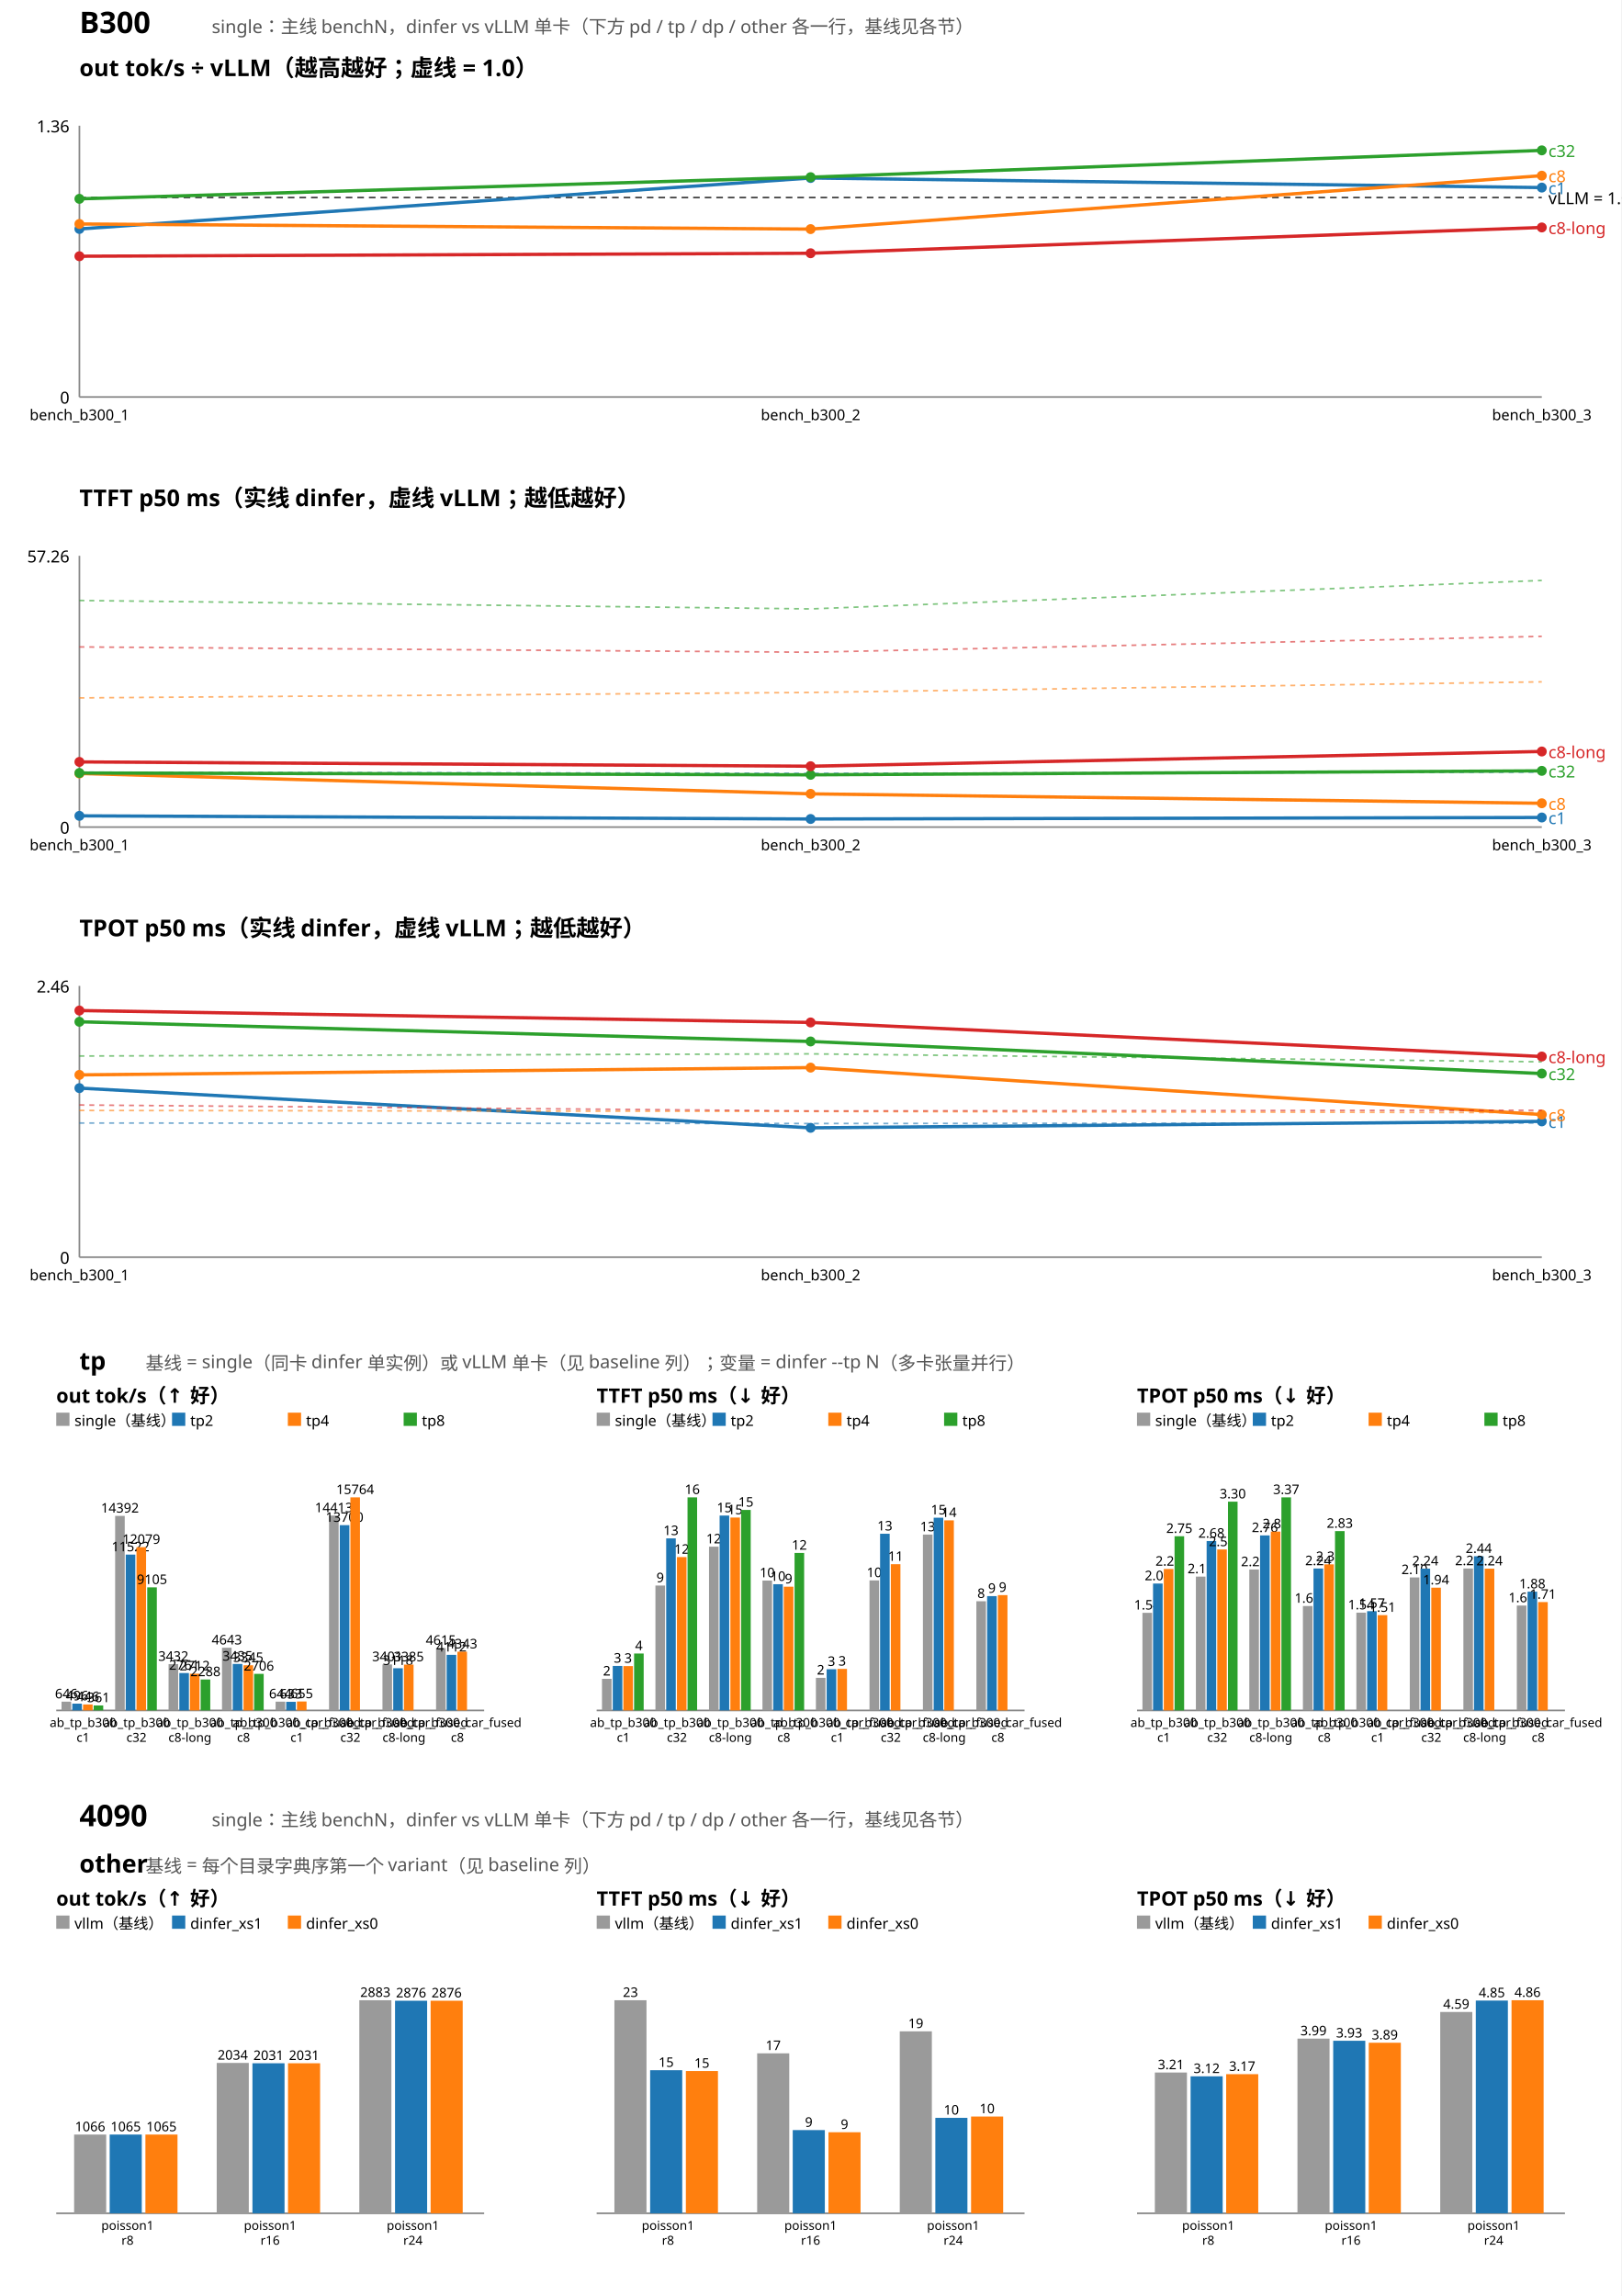
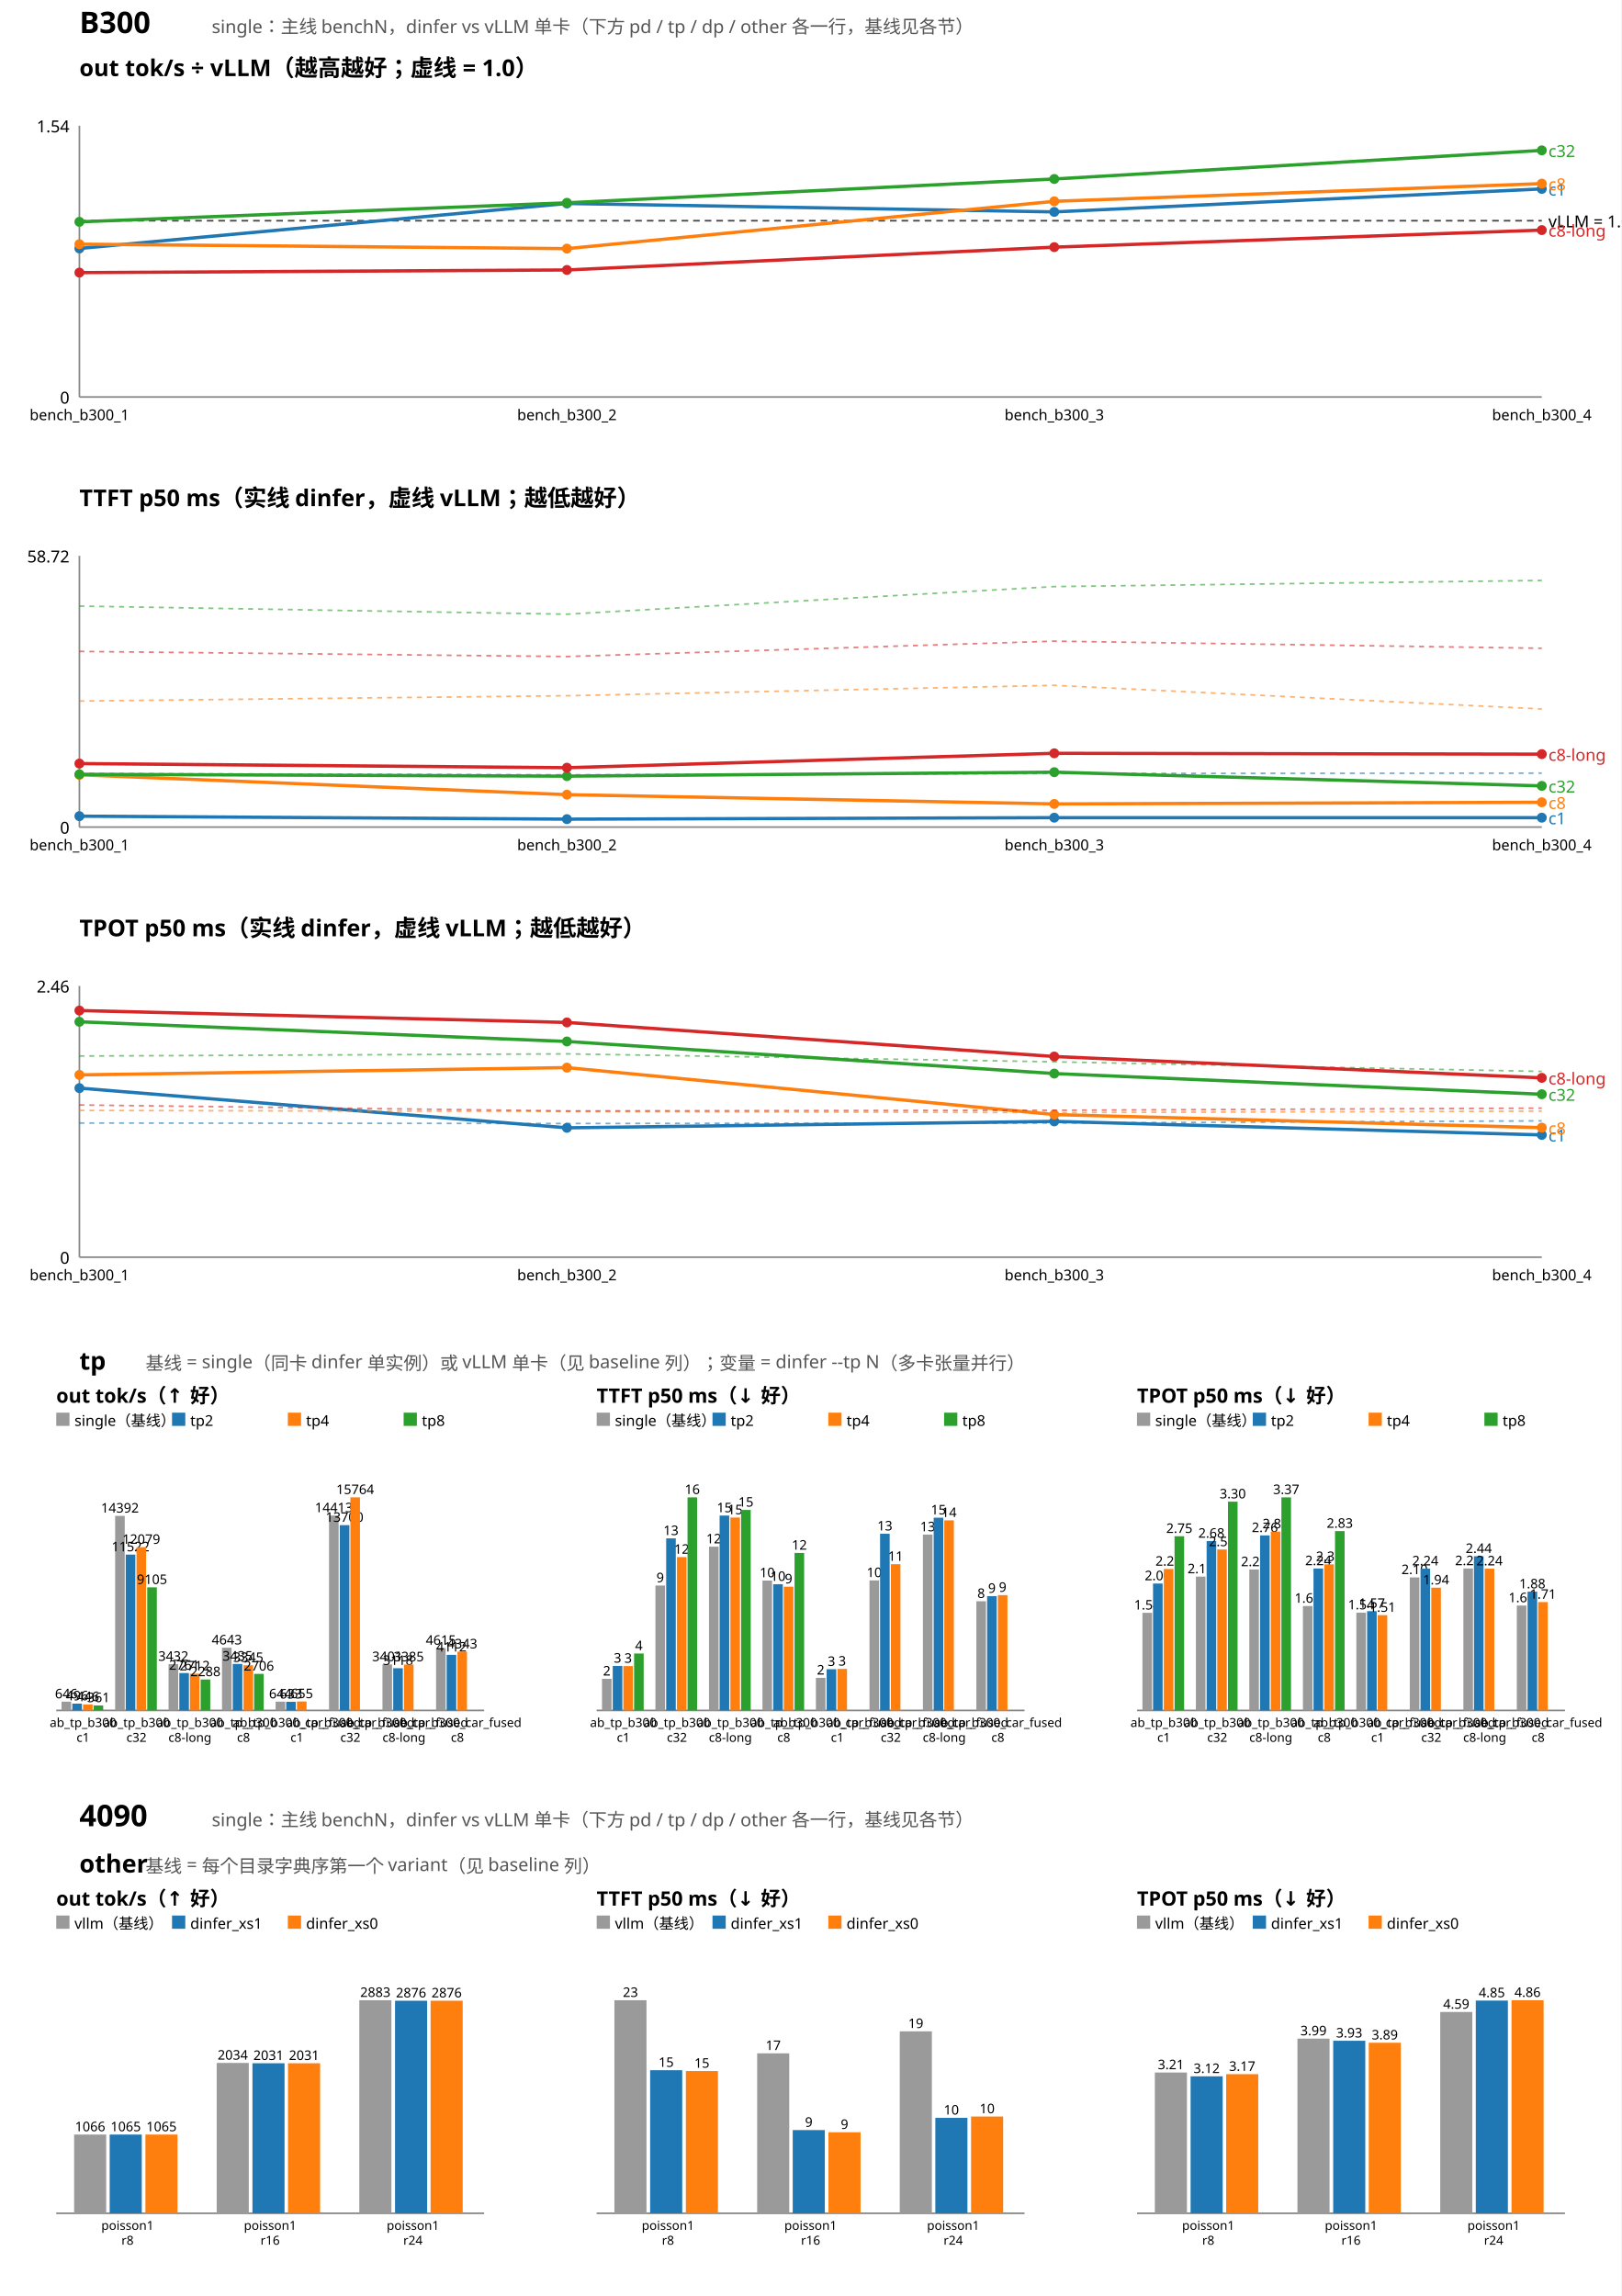
<svg xmlns="http://www.w3.org/2000/svg" width="980" height="1388" font-family="sans-serif">
  <rect width="980" height="1388" fill="white" />
  <text x="48" y="20" font-size="18" font-weight="bold">B300</text>
  <text x="128" y="20" font-size="11" fill="#555">single：主线 benchN，dinfer vs vLLM 单卡（下方 pd / tp / dp / other 各一行，基线见各节）</text>
  <text x="48" y="46" font-size="14" font-weight="bold">out tok/s ÷ vLLM（越高越好；虚线 = 1.0）</text>
  <line x1="48" y1="240.0" x2="932" y2="240.0" stroke="#888" />
  <line x1="48" y1="76" x2="48" y2="240.0" stroke="#888" />
-   <text x="42" y="80" font-size="10" text-anchor="end">1.36</text>
+   <text x="42" y="80" font-size="10" text-anchor="end">1.54</text>
  <text x="42" y="244.0" font-size="10" text-anchor="end">0</text>
-   <line x1="48" y1="119.406" x2="932" y2="119.406" stroke="#444" stroke-dasharray="4 3" />
-   <text x="936" y="123.406" font-size="10">vLLM = 1.0</text>
-   <polyline points="48.0,138.4 490.0,107.6 932.0,113.4" fill="none" stroke="#1f77b4" stroke-width="2" />
-   <circle cx="48.0" cy="138.4" r="3" fill="#1f77b4" />
-   <circle cx="490.0" cy="107.6" r="3" fill="#1f77b4" />
-   <circle cx="932.0" cy="113.4" r="3" fill="#1f77b4" />
-   <text x="936" y="117.414" font-size="10" fill="#1f77b4">c1</text>
-   <polyline points="48.0,135.4 490.0,138.5 932.0,106.2" fill="none" stroke="#ff7f0e" stroke-width="2" />
-   <circle cx="48.0" cy="135.4" r="3" fill="#ff7f0e" />
-   <circle cx="490.0" cy="138.5" r="3" fill="#ff7f0e" />
-   <circle cx="932.0" cy="106.2" r="3" fill="#ff7f0e" />
-   <text x="936" y="110.157" font-size="10" fill="#ff7f0e">c8</text>
-   <polyline points="48.0,120.2 490.0,107.1 932.0,90.9" fill="none" stroke="#2ca02c" stroke-width="2" />
-   <circle cx="48.0" cy="120.2" r="3" fill="#2ca02c" />
-   <circle cx="490.0" cy="107.1" r="3" fill="#2ca02c" />
+   <line x1="48" y1="133.428" x2="932" y2="133.428" stroke="#444" stroke-dasharray="4 3" />
+   <text x="936" y="137.428" font-size="10">vLLM = 1.0</text>
+   <polyline points="48.0,150.2 342.7,123.0 637.3,128.1 932.0,114.2" fill="none" stroke="#1f77b4" stroke-width="2" />
+   <circle cx="48.0" cy="150.2" r="3" fill="#1f77b4" />
+   <circle cx="342.7" cy="123.0" r="3" fill="#1f77b4" />
+   <circle cx="637.3" cy="128.1" r="3" fill="#1f77b4" />
+   <circle cx="932.0" cy="114.2" r="3" fill="#1f77b4" />
+   <text x="936" y="118.218" font-size="10" fill="#1f77b4">c1</text>
+   <polyline points="48.0,147.6 342.7,150.3 637.3,121.7 932.0,111.0" fill="none" stroke="#ff7f0e" stroke-width="2" />
+   <circle cx="48.0" cy="147.6" r="3" fill="#ff7f0e" />
+   <circle cx="342.7" cy="150.3" r="3" fill="#ff7f0e" />
+   <circle cx="637.3" cy="121.7" r="3" fill="#ff7f0e" />
+   <circle cx="932.0" cy="111.0" r="3" fill="#ff7f0e" />
+   <text x="936" y="115.008" font-size="10" fill="#ff7f0e">c8</text>
+   <polyline points="48.0,134.1 342.7,122.6 637.3,108.2 932.0,90.9" fill="none" stroke="#2ca02c" stroke-width="2" />
+   <circle cx="48.0" cy="134.1" r="3" fill="#2ca02c" />
+   <circle cx="342.7" cy="122.6" r="3" fill="#2ca02c" />
+   <circle cx="637.3" cy="108.2" r="3" fill="#2ca02c" />
  <circle cx="932.0" cy="90.9" r="3" fill="#2ca02c" />
  <text x="936" y="94.909" font-size="10" fill="#2ca02c">c32</text>
-   <polyline points="48.0,154.9 490.0,153.1 932.0,137.5" fill="none" stroke="#d62728" stroke-width="2" />
-   <circle cx="48.0" cy="154.9" r="3" fill="#d62728" />
-   <circle cx="490.0" cy="153.1" r="3" fill="#d62728" />
-   <circle cx="932.0" cy="137.5" r="3" fill="#d62728" />
-   <text x="936" y="141.491" font-size="10" fill="#d62728">c8-long</text>
+   <polyline points="48.0,164.8 342.7,163.2 637.3,149.4 932.0,139.1" fill="none" stroke="#d62728" stroke-width="2" />
+   <circle cx="48.0" cy="164.8" r="3" fill="#d62728" />
+   <circle cx="342.7" cy="163.2" r="3" fill="#d62728" />
+   <circle cx="637.3" cy="149.4" r="3" fill="#d62728" />
+   <circle cx="932.0" cy="139.1" r="3" fill="#d62728" />
+   <text x="936" y="143.05" font-size="10" fill="#d62728">c8-long</text>
  <text x="48.0" y="254.0" font-size="9" text-anchor="middle">bench_b300_1</text>
-   <text x="490.0" y="254.0" font-size="9" text-anchor="middle">bench_b300_2</text>
-   <text x="932.0" y="254.0" font-size="9" text-anchor="middle">bench_b300_3</text>
+   <text x="342.7" y="254.0" font-size="9" text-anchor="middle">bench_b300_2</text>
+   <text x="637.3" y="254.0" font-size="9" text-anchor="middle">bench_b300_3</text>
+   <text x="932.0" y="254.0" font-size="9" text-anchor="middle">bench_b300_4</text>
  <text x="48" y="306" font-size="14" font-weight="bold">TTFT p50 ms（实线 dinfer，虚线 vLLM；越低越好）</text>
  <line x1="48" y1="500.0" x2="932" y2="500.0" stroke="#888" />
  <line x1="48" y1="336" x2="48" y2="500.0" stroke="#888" />
-   <text x="42" y="340" font-size="10" text-anchor="end">57.26</text>
+   <text x="42" y="340" font-size="10" text-anchor="end">58.72</text>
  <text x="42" y="504.0" font-size="10" text-anchor="end">0</text>
-   <polyline points="48.0,493.2 490.0,495.1 932.0,494.2" fill="none" stroke="#1f77b4" stroke-width="2" />
-   <circle cx="48.0" cy="493.2" r="3" fill="#1f77b4" />
-   <circle cx="490.0" cy="495.1" r="3" fill="#1f77b4" />
-   <circle cx="932.0" cy="494.2" r="3" fill="#1f77b4" />
-   <polyline points="48.0,466.8 490.0,467.5 932.0,466.8" fill="none" stroke="#1f77b4" stroke-width="1" stroke-dasharray="3 3" opacity="0.6" />
-   <text x="936" y="498.186" font-size="10" fill="#1f77b4">c1</text>
-   <polyline points="48.0,467.6 490.0,479.9 932.0,485.6" fill="none" stroke="#ff7f0e" stroke-width="2" />
-   <circle cx="48.0" cy="467.6" r="3" fill="#ff7f0e" />
-   <circle cx="490.0" cy="479.9" r="3" fill="#ff7f0e" />
-   <circle cx="932.0" cy="485.6" r="3" fill="#ff7f0e" />
-   <polyline points="48.0,421.9 490.0,418.6 932.0,412.2" fill="none" stroke="#ff7f0e" stroke-width="1" stroke-dasharray="3 3" opacity="0.6" />
-   <text x="936" y="489.617" font-size="10" fill="#ff7f0e">c8</text>
-   <polyline points="48.0,467.3 490.0,468.4 932.0,466.0" fill="none" stroke="#2ca02c" stroke-width="2" />
-   <circle cx="48.0" cy="467.3" r="3" fill="#2ca02c" />
-   <circle cx="490.0" cy="468.4" r="3" fill="#2ca02c" />
-   <circle cx="932.0" cy="466.0" r="3" fill="#2ca02c" />
-   <polyline points="48.0,363.0 490.0,368.1 932.0,350.9" fill="none" stroke="#2ca02c" stroke-width="1" stroke-dasharray="3 3" opacity="0.6" />
-   <text x="936" y="470.004" font-size="10" fill="#2ca02c">c32</text>
-   <polyline points="48.0,460.6 490.0,463.2 932.0,454.3" fill="none" stroke="#d62728" stroke-width="2" />
-   <circle cx="48.0" cy="460.6" r="3" fill="#d62728" />
-   <circle cx="490.0" cy="463.2" r="3" fill="#d62728" />
-   <circle cx="932.0" cy="454.3" r="3" fill="#d62728" />
-   <polyline points="48.0,391.1 490.0,394.3 932.0,384.7" fill="none" stroke="#d62728" stroke-width="1" stroke-dasharray="3 3" opacity="0.6" />
-   <text x="936" y="458.271" font-size="10" fill="#d62728">c8-long</text>
+   <polyline points="48.0,493.4 342.7,495.2 637.3,494.3 932.0,494.3" fill="none" stroke="#1f77b4" stroke-width="2" />
+   <circle cx="48.0" cy="493.4" r="3" fill="#1f77b4" />
+   <circle cx="342.7" cy="495.2" r="3" fill="#1f77b4" />
+   <circle cx="637.3" cy="494.3" r="3" fill="#1f77b4" />
+   <circle cx="932.0" cy="494.3" r="3" fill="#1f77b4" />
+   <polyline points="48.0,467.6 342.7,468.4 637.3,467.6 932.0,467.4" fill="none" stroke="#1f77b4" stroke-width="1" stroke-dasharray="3 3" opacity="0.6" />
+   <text x="936" y="498.301" font-size="10" fill="#1f77b4">c1</text>
+   <polyline points="48.0,468.4 342.7,480.4 637.3,486.0 932.0,485.0" fill="none" stroke="#ff7f0e" stroke-width="2" />
+   <circle cx="48.0" cy="468.4" r="3" fill="#ff7f0e" />
+   <circle cx="342.7" cy="480.4" r="3" fill="#ff7f0e" />
+   <circle cx="637.3" cy="486.0" r="3" fill="#ff7f0e" />
+   <circle cx="932.0" cy="485.0" r="3" fill="#ff7f0e" />
+   <polyline points="48.0,423.8 342.7,420.6 637.3,414.3 932.0,428.6" fill="none" stroke="#ff7f0e" stroke-width="1" stroke-dasharray="3 3" opacity="0.6" />
+   <text x="936" y="489.025" font-size="10" fill="#ff7f0e">c8</text>
+   <polyline points="48.0,468.1 342.7,469.2 637.3,466.8 932.0,475.1" fill="none" stroke="#2ca02c" stroke-width="2" />
+   <circle cx="48.0" cy="468.1" r="3" fill="#2ca02c" />
+   <circle cx="342.7" cy="469.2" r="3" fill="#2ca02c" />
+   <circle cx="637.3" cy="466.8" r="3" fill="#2ca02c" />
+   <circle cx="932.0" cy="475.1" r="3" fill="#2ca02c" />
+   <polyline points="48.0,366.4 342.7,371.3 637.3,354.6 932.0,350.9" fill="none" stroke="#2ca02c" stroke-width="1" stroke-dasharray="3 3" opacity="0.6" />
+   <text x="936" y="479.129" font-size="10" fill="#2ca02c">c32</text>
+   <polyline points="48.0,461.6 342.7,464.1 637.3,455.4 932.0,455.9" fill="none" stroke="#d62728" stroke-width="2" />
+   <circle cx="48.0" cy="461.6" r="3" fill="#d62728" />
+   <circle cx="342.7" cy="464.1" r="3" fill="#d62728" />
+   <circle cx="637.3" cy="455.4" r="3" fill="#d62728" />
+   <circle cx="932.0" cy="455.9" r="3" fill="#d62728" />
+   <polyline points="48.0,393.8 342.7,396.9 637.3,387.6 932.0,391.9" fill="none" stroke="#d62728" stroke-width="1" stroke-dasharray="3 3" opacity="0.6" />
+   <text x="936" y="459.939" font-size="10" fill="#d62728">c8-long</text>
  <text x="48.0" y="514.0" font-size="9" text-anchor="middle">bench_b300_1</text>
-   <text x="490.0" y="514.0" font-size="9" text-anchor="middle">bench_b300_2</text>
-   <text x="932.0" y="514.0" font-size="9" text-anchor="middle">bench_b300_3</text>
+   <text x="342.7" y="514.0" font-size="9" text-anchor="middle">bench_b300_2</text>
+   <text x="637.3" y="514.0" font-size="9" text-anchor="middle">bench_b300_3</text>
+   <text x="932.0" y="514.0" font-size="9" text-anchor="middle">bench_b300_4</text>
  <text x="48" y="566" font-size="14" font-weight="bold">TPOT p50 ms（实线 dinfer，虚线 vLLM；越低越好）</text>
  <line x1="48" y1="760.0" x2="932" y2="760.0" stroke="#888" />
  <line x1="48" y1="596" x2="48" y2="760.0" stroke="#888" />
  <text x="42" y="600" font-size="10" text-anchor="end">2.46</text>
  <text x="42" y="764.0" font-size="10" text-anchor="end">0</text>
-   <polyline points="48.0,657.8 490.0,681.8 932.0,677.9" fill="none" stroke="#1f77b4" stroke-width="2" />
+   <polyline points="48.0,657.8 342.7,681.8 637.3,677.9 932.0,686.1" fill="none" stroke="#1f77b4" stroke-width="2" />
  <circle cx="48.0" cy="657.8" r="3" fill="#1f77b4" />
-   <circle cx="490.0" cy="681.8" r="3" fill="#1f77b4" />
-   <circle cx="932.0" cy="677.9" r="3" fill="#1f77b4" />
-   <polyline points="48.0,678.9 490.0,679.2 932.0,678.9" fill="none" stroke="#1f77b4" stroke-width="1" stroke-dasharray="3 3" opacity="0.6" />
-   <text x="936" y="681.873" font-size="10" fill="#1f77b4">c1</text>
-   <polyline points="48.0,649.8 490.0,645.4 932.0,673.8" fill="none" stroke="#ff7f0e" stroke-width="2" />
+   <circle cx="342.7" cy="681.8" r="3" fill="#1f77b4" />
+   <circle cx="637.3" cy="677.9" r="3" fill="#1f77b4" />
+   <circle cx="932.0" cy="686.1" r="3" fill="#1f77b4" />
+   <polyline points="48.0,678.9 342.7,679.2 637.3,678.9 932.0,677.6" fill="none" stroke="#1f77b4" stroke-width="1" stroke-dasharray="3 3" opacity="0.6" />
+   <text x="936" y="690.078" font-size="10" fill="#1f77b4">c1</text>
+   <polyline points="48.0,649.8 342.7,645.4 637.3,673.8 932.0,681.7" fill="none" stroke="#ff7f0e" stroke-width="2" />
  <circle cx="48.0" cy="649.8" r="3" fill="#ff7f0e" />
-   <circle cx="490.0" cy="645.4" r="3" fill="#ff7f0e" />
-   <circle cx="932.0" cy="673.8" r="3" fill="#ff7f0e" />
-   <polyline points="48.0,671.3 490.0,671.9 932.0,672.6" fill="none" stroke="#ff7f0e" stroke-width="1" stroke-dasharray="3 3" opacity="0.6" />
-   <text x="936" y="677.768" font-size="10" fill="#ff7f0e">c8</text>
-   <polyline points="48.0,617.7 490.0,629.6 932.0,649.0" fill="none" stroke="#2ca02c" stroke-width="2" />
+   <circle cx="342.7" cy="645.4" r="3" fill="#ff7f0e" />
+   <circle cx="637.3" cy="673.8" r="3" fill="#ff7f0e" />
+   <circle cx="932.0" cy="681.7" r="3" fill="#ff7f0e" />
+   <polyline points="48.0,671.3 342.7,671.9 637.3,672.6 932.0,671.7" fill="none" stroke="#ff7f0e" stroke-width="1" stroke-dasharray="3 3" opacity="0.6" />
+   <text x="936" y="685.714" font-size="10" fill="#ff7f0e">c8</text>
+   <polyline points="48.0,617.7 342.7,629.6 637.3,649.0 932.0,661.5" fill="none" stroke="#2ca02c" stroke-width="2" />
  <circle cx="48.0" cy="617.7" r="3" fill="#2ca02c" />
-   <circle cx="490.0" cy="629.6" r="3" fill="#2ca02c" />
-   <circle cx="932.0" cy="649.0" r="3" fill="#2ca02c" />
-   <polyline points="48.0,638.4 490.0,637.1 932.0,641.9" fill="none" stroke="#2ca02c" stroke-width="1" stroke-dasharray="3 3" opacity="0.6" />
-   <text x="936" y="652.992" font-size="10" fill="#2ca02c">c32</text>
-   <polyline points="48.0,610.9 490.0,618.1 932.0,638.7" fill="none" stroke="#d62728" stroke-width="2" />
+   <circle cx="342.7" cy="629.6" r="3" fill="#2ca02c" />
+   <circle cx="637.3" cy="649.0" r="3" fill="#2ca02c" />
+   <circle cx="932.0" cy="661.5" r="3" fill="#2ca02c" />
+   <polyline points="48.0,638.4 342.7,637.1 637.3,641.9 932.0,647.7" fill="none" stroke="#2ca02c" stroke-width="1" stroke-dasharray="3 3" opacity="0.6" />
+   <text x="936" y="665.467" font-size="10" fill="#2ca02c">c32</text>
+   <polyline points="48.0,610.9 342.7,618.1 637.3,638.7 932.0,651.6" fill="none" stroke="#d62728" stroke-width="2" />
  <circle cx="48.0" cy="610.9" r="3" fill="#d62728" />
-   <circle cx="490.0" cy="618.1" r="3" fill="#d62728" />
-   <circle cx="932.0" cy="638.7" r="3" fill="#d62728" />
-   <polyline points="48.0,668.0 490.0,671.6 932.0,671.2" fill="none" stroke="#d62728" stroke-width="1" stroke-dasharray="3 3" opacity="0.6" />
-   <text x="936" y="642.704" font-size="10" fill="#d62728">c8-long</text>
+   <circle cx="342.7" cy="618.1" r="3" fill="#d62728" />
+   <circle cx="637.3" cy="638.7" r="3" fill="#d62728" />
+   <circle cx="932.0" cy="651.6" r="3" fill="#d62728" />
+   <polyline points="48.0,668.0 342.7,671.6 637.3,671.2 932.0,669.9" fill="none" stroke="#d62728" stroke-width="1" stroke-dasharray="3 3" opacity="0.6" />
+   <text x="936" y="655.593" font-size="10" fill="#d62728">c8-long</text>
  <text x="48.0" y="774.0" font-size="9" text-anchor="middle">bench_b300_1</text>
-   <text x="490.0" y="774.0" font-size="9" text-anchor="middle">bench_b300_2</text>
-   <text x="932.0" y="774.0" font-size="9" text-anchor="middle">bench_b300_3</text>
+   <text x="342.7" y="774.0" font-size="9" text-anchor="middle">bench_b300_2</text>
+   <text x="637.3" y="774.0" font-size="9" text-anchor="middle">bench_b300_3</text>
+   <text x="932.0" y="774.0" font-size="9" text-anchor="middle">bench_b300_4</text>
  <text x="48" y="828" font-size="15" font-weight="bold">tp</text>
  <text x="88" y="828" font-size="11" fill="#555">基线 = single（同卡 dinfer 单实例）或 vLLM 单卡（见 baseline 列）；变量 = dinfer --tp N（多卡张量并行）</text>
  <text x="34.0" y="848" font-size="12" font-weight="bold">out tok/s（↑ 好）</text>
  <line x1="34.0" y1="1034.0" x2="292.667" y2="1034.0" stroke="#888" />
  <rect x="37.2" y="1028.7" width="5.8" height="5.3" fill="#9a9a9a" />
  <text x="40.1" y="1026.7" font-size="8" text-anchor="middle">646</text>
  <rect x="69.6" y="916.4" width="5.8" height="117.6" fill="#9a9a9a" />
  <text x="72.5" y="914.4" font-size="8" text-anchor="middle">14392</text>
  <rect x="101.9" y="1006.0" width="5.8" height="28.0" fill="#9a9a9a" />
  <text x="104.8" y="1004.0" font-size="8" text-anchor="middle">3432</text>
  <rect x="134.2" y="996.1" width="5.8" height="37.9" fill="#9a9a9a" />
  <text x="137.1" y="994.1" font-size="8" text-anchor="middle">4643</text>
  <rect x="166.6" y="1028.7" width="5.8" height="5.3" fill="#9a9a9a" />
  <text x="169.5" y="1026.7" font-size="8" text-anchor="middle">644</text>
  <rect x="198.9" y="916.2" width="5.8" height="117.8" fill="#9a9a9a" />
  <text x="201.8" y="914.2" font-size="8" text-anchor="middle">14413</text>
  <rect x="231.2" y="1006.2" width="5.8" height="27.8" fill="#9a9a9a" />
  <text x="234.1" y="1004.2" font-size="8" text-anchor="middle">3401</text>
  <rect x="263.6" y="996.3" width="5.8" height="37.7" fill="#9a9a9a" />
  <text x="266.5" y="994.3" font-size="8" text-anchor="middle">4615</text>
  <rect x="34.0" y="854" width="8" height="8" fill="#9a9a9a" />
  <text x="45.0" y="862" font-size="9">single（基线）</text>
  <rect x="43.7" y="1029.9" width="5.8" height="4.1" fill="#1f77b4" />
  <text x="46.6" y="1027.9" font-size="8" text-anchor="middle">496</text>
  <rect x="76.0" y="939.8" width="5.8" height="94.2" fill="#1f77b4" />
  <text x="78.9" y="937.8" font-size="8" text-anchor="middle">11522</text>
  <rect x="108.4" y="1011.4" width="5.8" height="22.6" fill="#1f77b4" />
  <text x="111.3" y="1009.4" font-size="8" text-anchor="middle">2761</text>
  <rect x="140.7" y="1005.9" width="5.8" height="28.1" fill="#1f77b4" />
  <text x="143.6" y="1003.9" font-size="8" text-anchor="middle">3435</text>
  <rect x="173.0" y="1028.8" width="5.8" height="5.2" fill="#1f77b4" />
  <text x="175.9" y="1026.8" font-size="8" text-anchor="middle">633</text>
  <rect x="205.4" y="922.0" width="5.8" height="112.0" fill="#1f77b4" />
  <text x="208.3" y="920.0" font-size="8" text-anchor="middle">13700</text>
  <rect x="237.7" y="1008.5" width="5.8" height="25.5" fill="#1f77b4" />
  <text x="240.6" y="1006.5" font-size="8" text-anchor="middle">3118</text>
  <rect x="270.0" y="1000.4" width="5.8" height="33.6" fill="#1f77b4" />
  <text x="272.9" y="998.4" font-size="8" text-anchor="middle">4112</text>
  <rect x="104.0" y="854" width="8" height="8" fill="#1f77b4" />
  <text x="115.0" y="862" font-size="9">tp2</text>
  <rect x="50.2" y="1030.4" width="5.8" height="3.6" fill="#ff7f0e" />
  <text x="53.1" y="1028.4" font-size="8" text-anchor="middle">446</text>
  <rect x="82.5" y="935.3" width="5.8" height="98.7" fill="#ff7f0e" />
  <text x="85.4" y="933.3" font-size="8" text-anchor="middle">12079</text>
  <rect x="114.8" y="1011.8" width="5.8" height="22.2" fill="#ff7f0e" />
  <text x="117.7" y="1009.8" font-size="8" text-anchor="middle">2712</text>
  <rect x="147.2" y="1006.7" width="5.8" height="27.3" fill="#ff7f0e" />
  <text x="150.1" y="1004.7" font-size="8" text-anchor="middle">3345</text>
  <rect x="179.5" y="1028.6" width="5.8" height="5.4" fill="#ff7f0e" />
  <text x="182.4" y="1026.6" font-size="8" text-anchor="middle">655</text>
  <rect x="211.8" y="905.2" width="5.8" height="128.8" fill="#ff7f0e" />
  <text x="214.7" y="903.2" font-size="8" text-anchor="middle">15764</text>
  <rect x="244.2" y="1006.3" width="5.8" height="27.7" fill="#ff7f0e" />
  <text x="247.1" y="1004.3" font-size="8" text-anchor="middle">3385</text>
  <rect x="276.5" y="998.5" width="5.8" height="35.5" fill="#ff7f0e" />
  <text x="279.4" y="996.5" font-size="8" text-anchor="middle">4343</text>
  <rect x="174.0" y="854" width="8" height="8" fill="#ff7f0e" />
  <text x="185.0" y="862" font-size="9">tp4</text>
  <rect x="56.6" y="1031.0" width="5.8" height="3.0" fill="#2ca02c" />
  <text x="59.5" y="1029.0" font-size="8" text-anchor="middle">361</text>
  <rect x="89.0" y="959.6" width="5.8" height="74.4" fill="#2ca02c" />
  <text x="91.9" y="957.6" font-size="8" text-anchor="middle">9105</text>
  <rect x="121.3" y="1015.3" width="5.8" height="18.7" fill="#2ca02c" />
  <text x="124.2" y="1013.3" font-size="8" text-anchor="middle">2288</text>
  <rect x="153.6" y="1011.9" width="5.8" height="22.1" fill="#2ca02c" />
  <text x="156.5" y="1009.9" font-size="8" text-anchor="middle">2706</text>
  <rect x="244.0" y="854" width="8" height="8" fill="#2ca02c" />
  <text x="255.0" y="862" font-size="9">tp8</text>
  <text x="50.2" y="1044.0" font-size="7.5" text-anchor="middle">ab_tp_b300</text>
  <text x="50.2" y="1053.0" font-size="7.5" text-anchor="middle">c1</text>
  <text x="82.5" y="1044.0" font-size="7.5" text-anchor="middle">ab_tp_b300</text>
  <text x="82.5" y="1053.0" font-size="7.5" text-anchor="middle">c32</text>
  <text x="114.8" y="1044.0" font-size="7.5" text-anchor="middle">ab_tp_b300</text>
  <text x="114.8" y="1053.0" font-size="7.5" text-anchor="middle">c8-long</text>
  <text x="147.2" y="1044.0" font-size="7.5" text-anchor="middle">ab_tp_b300</text>
  <text x="147.2" y="1053.0" font-size="7.5" text-anchor="middle">c8</text>
  <text x="179.5" y="1044.0" font-size="7.5" text-anchor="middle">ab_tp_b300_car_fused</text>
  <text x="179.5" y="1053.0" font-size="7.5" text-anchor="middle">c1</text>
  <text x="211.8" y="1044.0" font-size="7.5" text-anchor="middle">ab_tp_b300_car_fused</text>
  <text x="211.8" y="1053.0" font-size="7.5" text-anchor="middle">c32</text>
  <text x="244.2" y="1044.0" font-size="7.5" text-anchor="middle">ab_tp_b300_car_fused</text>
  <text x="244.2" y="1053.0" font-size="7.5" text-anchor="middle">c8-long</text>
  <text x="276.5" y="1044.0" font-size="7.5" text-anchor="middle">ab_tp_b300_car_fused</text>
  <text x="276.5" y="1053.0" font-size="7.5" text-anchor="middle">c8</text>
  <text x="360.667" y="848" font-size="12" font-weight="bold">TTFT p50 ms（↓ 好）</text>
  <line x1="360.667" y1="1034.0" x2="619.333" y2="1034.0" stroke="#888" />
  <rect x="363.9" y="1014.9" width="5.8" height="19.1" fill="#9a9a9a" />
  <text x="366.8" y="1012.9" font-size="8" text-anchor="middle">2</text>
  <rect x="396.2" y="958.5" width="5.8" height="75.5" fill="#9a9a9a" />
  <text x="399.1" y="956.5" font-size="8" text-anchor="middle">9</text>
  <rect x="428.6" y="935.0" width="5.8" height="99.0" fill="#9a9a9a" />
  <text x="431.5" y="933.0" font-size="8" text-anchor="middle">12</text>
  <rect x="460.9" y="955.5" width="5.8" height="78.5" fill="#9a9a9a" />
  <text x="463.8" y="953.5" font-size="8" text-anchor="middle">10</text>
  <rect x="493.2" y="1014.3" width="5.8" height="19.7" fill="#9a9a9a" />
  <text x="496.1" y="1012.3" font-size="8" text-anchor="middle">2</text>
  <rect x="525.6" y="955.4" width="5.8" height="78.6" fill="#9a9a9a" />
  <text x="528.5" y="953.4" font-size="8" text-anchor="middle">10</text>
  <rect x="557.9" y="927.7" width="5.8" height="106.3" fill="#9a9a9a" />
  <text x="560.8" y="925.7" font-size="8" text-anchor="middle">13</text>
  <rect x="590.2" y="968.0" width="5.8" height="66.0" fill="#9a9a9a" />
  <text x="593.1" y="966.0" font-size="8" text-anchor="middle">8</text>
  <rect x="360.7" y="854" width="8" height="8" fill="#9a9a9a" />
  <text x="371.7" y="862" font-size="9">single（基线）</text>
  <rect x="370.4" y="1007.1" width="5.8" height="26.9" fill="#1f77b4" />
  <text x="373.3" y="1005.1" font-size="8" text-anchor="middle">3</text>
  <rect x="402.7" y="930.0" width="5.8" height="104.0" fill="#1f77b4" />
  <text x="405.6" y="928.0" font-size="8" text-anchor="middle">13</text>
  <rect x="435.0" y="916.2" width="5.8" height="117.8" fill="#1f77b4" />
  <text x="437.9" y="914.2" font-size="8" text-anchor="middle">15</text>
  <rect x="467.4" y="957.7" width="5.8" height="76.3" fill="#1f77b4" />
  <text x="470.3" y="955.7" font-size="8" text-anchor="middle">10</text>
  <rect x="499.7" y="1009.1" width="5.8" height="24.9" fill="#1f77b4" />
  <text x="502.6" y="1007.1" font-size="8" text-anchor="middle">3</text>
  <rect x="532.0" y="927.2" width="5.8" height="106.8" fill="#1f77b4" />
  <text x="534.9" y="925.2" font-size="8" text-anchor="middle">13</text>
  <rect x="564.4" y="917.5" width="5.8" height="116.5" fill="#1f77b4" />
  <text x="567.3" y="915.5" font-size="8" text-anchor="middle">15</text>
  <rect x="596.7" y="964.9" width="5.8" height="69.1" fill="#1f77b4" />
  <text x="599.6" y="962.9" font-size="8" text-anchor="middle">9</text>
  <rect x="430.7" y="854" width="8" height="8" fill="#1f77b4" />
  <text x="441.7" y="862" font-size="9">tp2</text>
  <rect x="376.8" y="1007.2" width="5.8" height="26.8" fill="#ff7f0e" />
  <text x="379.7" y="1005.2" font-size="8" text-anchor="middle">3</text>
  <rect x="409.2" y="941.3" width="5.8" height="92.7" fill="#ff7f0e" />
  <text x="412.1" y="939.3" font-size="8" text-anchor="middle">12</text>
  <rect x="441.5" y="917.4" width="5.8" height="116.6" fill="#ff7f0e" />
  <text x="444.4" y="915.4" font-size="8" text-anchor="middle">15</text>
  <rect x="473.8" y="959.2" width="5.8" height="74.8" fill="#ff7f0e" />
  <text x="476.7" y="957.2" font-size="8" text-anchor="middle">9</text>
  <rect x="506.2" y="1008.9" width="5.8" height="25.1" fill="#ff7f0e" />
  <text x="509.1" y="1006.9" font-size="8" text-anchor="middle">3</text>
  <rect x="538.5" y="945.6" width="5.8" height="88.4" fill="#ff7f0e" />
  <text x="541.4" y="943.6" font-size="8" text-anchor="middle">11</text>
  <rect x="570.8" y="919.1" width="5.8" height="114.9" fill="#ff7f0e" />
  <text x="573.7" y="917.1" font-size="8" text-anchor="middle">14</text>
  <rect x="603.2" y="964.3" width="5.8" height="69.7" fill="#ff7f0e" />
  <text x="606.1" y="962.3" font-size="8" text-anchor="middle">9</text>
  <rect x="500.7" y="854" width="8" height="8" fill="#ff7f0e" />
  <text x="511.7" y="862" font-size="9">tp4</text>
  <rect x="383.3" y="999.6" width="5.8" height="34.4" fill="#2ca02c" />
  <text x="386.2" y="997.6" font-size="8" text-anchor="middle">4</text>
  <rect x="415.6" y="905.2" width="5.8" height="128.8" fill="#2ca02c" />
  <text x="418.5" y="903.2" font-size="8" text-anchor="middle">16</text>
  <rect x="448.0" y="912.8" width="5.8" height="121.2" fill="#2ca02c" />
  <text x="450.9" y="910.8" font-size="8" text-anchor="middle">15</text>
  <rect x="480.3" y="938.8" width="5.8" height="95.2" fill="#2ca02c" />
  <text x="483.2" y="936.8" font-size="8" text-anchor="middle">12</text>
  <rect x="570.7" y="854" width="8" height="8" fill="#2ca02c" />
  <text x="581.7" y="862" font-size="9">tp8</text>
  <text x="376.8" y="1044.0" font-size="7.5" text-anchor="middle">ab_tp_b300</text>
  <text x="376.8" y="1053.0" font-size="7.5" text-anchor="middle">c1</text>
  <text x="409.2" y="1044.0" font-size="7.5" text-anchor="middle">ab_tp_b300</text>
  <text x="409.2" y="1053.0" font-size="7.5" text-anchor="middle">c32</text>
  <text x="441.5" y="1044.0" font-size="7.5" text-anchor="middle">ab_tp_b300</text>
  <text x="441.5" y="1053.0" font-size="7.5" text-anchor="middle">c8-long</text>
  <text x="473.8" y="1044.0" font-size="7.5" text-anchor="middle">ab_tp_b300</text>
  <text x="473.8" y="1053.0" font-size="7.5" text-anchor="middle">c8</text>
  <text x="506.2" y="1044.0" font-size="7.5" text-anchor="middle">ab_tp_b300_car_fused</text>
  <text x="506.2" y="1053.0" font-size="7.5" text-anchor="middle">c1</text>
  <text x="538.5" y="1044.0" font-size="7.5" text-anchor="middle">ab_tp_b300_car_fused</text>
  <text x="538.5" y="1053.0" font-size="7.5" text-anchor="middle">c32</text>
  <text x="570.8" y="1044.0" font-size="7.5" text-anchor="middle">ab_tp_b300_car_fused</text>
  <text x="570.8" y="1053.0" font-size="7.5" text-anchor="middle">c8-long</text>
  <text x="603.2" y="1044.0" font-size="7.5" text-anchor="middle">ab_tp_b300_car_fused</text>
  <text x="603.2" y="1053.0" font-size="7.5" text-anchor="middle">c8</text>
  <text x="687.333" y="848" font-size="12" font-weight="bold">TPOT p50 ms（↓ 好）</text>
  <line x1="687.333" y1="1034.0" x2="946.0" y2="1034.0" stroke="#888" />
  <rect x="690.6" y="975.0" width="5.8" height="59.0" fill="#9a9a9a" />
  <text x="693.5" y="973.0" font-size="8" text-anchor="middle">1.54</text>
  <rect x="722.9" y="953.1" width="5.8" height="80.9" fill="#9a9a9a" />
  <text x="725.8" y="951.1" font-size="8" text-anchor="middle">2.11</text>
  <rect x="755.2" y="948.8" width="5.8" height="85.2" fill="#9a9a9a" />
  <text x="758.1" y="946.8" font-size="8" text-anchor="middle">2.23</text>
  <rect x="787.6" y="970.9" width="5.8" height="63.1" fill="#9a9a9a" />
  <text x="790.5" y="968.9" font-size="8" text-anchor="middle">1.65</text>
  <rect x="819.9" y="974.9" width="5.8" height="59.1" fill="#9a9a9a" />
  <text x="822.8" y="972.9" font-size="8" text-anchor="middle">1.54</text>
  <rect x="852.2" y="953.6" width="5.8" height="80.4" fill="#9a9a9a" />
  <text x="855.1" y="951.6" font-size="8" text-anchor="middle">2.10</text>
  <rect x="884.6" y="948.2" width="5.8" height="85.8" fill="#9a9a9a" />
  <text x="887.5" y="946.2" font-size="8" text-anchor="middle">2.24</text>
  <rect x="916.9" y="970.6" width="5.8" height="63.4" fill="#9a9a9a" />
  <text x="919.8" y="968.6" font-size="8" text-anchor="middle">1.66</text>
  <rect x="687.3" y="854" width="8" height="8" fill="#9a9a9a" />
  <text x="698.3" y="862" font-size="9">single（基线）</text>
  <rect x="697.0" y="957.3" width="5.8" height="76.7" fill="#1f77b4" />
  <text x="699.9" y="955.3" font-size="8" text-anchor="middle">2.00</text>
  <rect x="729.4" y="931.6" width="5.8" height="102.4" fill="#1f77b4" />
  <text x="732.3" y="929.6" font-size="8" text-anchor="middle">2.68</text>
  <rect x="761.7" y="928.2" width="5.8" height="105.8" fill="#1f77b4" />
  <text x="764.6" y="926.2" font-size="8" text-anchor="middle">2.76</text>
  <rect x="794.0" y="948.2" width="5.8" height="85.8" fill="#1f77b4" />
  <text x="796.9" y="946.2" font-size="8" text-anchor="middle">2.24</text>
  <rect x="826.4" y="974.0" width="5.8" height="60.0" fill="#1f77b4" />
  <text x="829.3" y="972.0" font-size="8" text-anchor="middle">1.57</text>
  <rect x="858.7" y="948.3" width="5.8" height="85.7" fill="#1f77b4" />
  <text x="861.6" y="946.3" font-size="8" text-anchor="middle">2.24</text>
  <rect x="891.0" y="940.8" width="5.8" height="93.2" fill="#1f77b4" />
  <text x="893.9" y="938.8" font-size="8" text-anchor="middle">2.44</text>
  <rect x="923.4" y="962.2" width="5.8" height="71.8" fill="#1f77b4" />
  <text x="926.3" y="960.2" font-size="8" text-anchor="middle">1.88</text>
  <rect x="757.3" y="854" width="8" height="8" fill="#1f77b4" />
  <text x="768.3" y="862" font-size="9">tp2</text>
  <rect x="703.5" y="948.5" width="5.8" height="85.5" fill="#ff7f0e" />
  <text x="706.4" y="946.5" font-size="8" text-anchor="middle">2.23</text>
  <rect x="735.8" y="936.7" width="5.8" height="97.3" fill="#ff7f0e" />
  <text x="738.7" y="934.7" font-size="8" text-anchor="middle">2.54</text>
  <rect x="768.2" y="925.9" width="5.8" height="108.1" fill="#ff7f0e" />
  <text x="771.1" y="923.9" font-size="8" text-anchor="middle">2.83</text>
  <rect x="800.5" y="945.7" width="5.8" height="88.3" fill="#ff7f0e" />
  <text x="803.4" y="943.7" font-size="8" text-anchor="middle">2.31</text>
  <rect x="832.8" y="976.4" width="5.8" height="57.6" fill="#ff7f0e" />
  <text x="835.7" y="974.4" font-size="8" text-anchor="middle">1.51</text>
  <rect x="865.2" y="959.8" width="5.8" height="74.2" fill="#ff7f0e" />
  <text x="868.1" y="957.8" font-size="8" text-anchor="middle">1.94</text>
  <rect x="897.5" y="948.3" width="5.8" height="85.7" fill="#ff7f0e" />
  <text x="900.4" y="946.3" font-size="8" text-anchor="middle">2.24</text>
  <rect x="929.8" y="968.5" width="5.8" height="65.5" fill="#ff7f0e" />
  <text x="932.7" y="966.5" font-size="8" text-anchor="middle">1.71</text>
  <rect x="827.3" y="854" width="8" height="8" fill="#ff7f0e" />
  <text x="838.3" y="862" font-size="9">tp4</text>
  <rect x="710.0" y="928.7" width="5.8" height="105.3" fill="#2ca02c" />
  <text x="712.9" y="926.7" font-size="8" text-anchor="middle">2.75</text>
  <rect x="742.3" y="907.8" width="5.8" height="126.2" fill="#2ca02c" />
  <text x="745.2" y="905.8" font-size="8" text-anchor="middle">3.30</text>
  <rect x="774.6" y="905.2" width="5.8" height="128.8" fill="#2ca02c" />
  <text x="777.5" y="903.2" font-size="8" text-anchor="middle">3.37</text>
  <rect x="807.0" y="925.6" width="5.8" height="108.4" fill="#2ca02c" />
  <text x="809.9" y="923.6" font-size="8" text-anchor="middle">2.83</text>
  <rect x="897.3" y="854" width="8" height="8" fill="#2ca02c" />
  <text x="908.3" y="862" font-size="9">tp8</text>
  <text x="703.5" y="1044.0" font-size="7.5" text-anchor="middle">ab_tp_b300</text>
  <text x="703.5" y="1053.0" font-size="7.5" text-anchor="middle">c1</text>
  <text x="735.8" y="1044.0" font-size="7.5" text-anchor="middle">ab_tp_b300</text>
  <text x="735.8" y="1053.0" font-size="7.5" text-anchor="middle">c32</text>
  <text x="768.2" y="1044.0" font-size="7.5" text-anchor="middle">ab_tp_b300</text>
  <text x="768.2" y="1053.0" font-size="7.5" text-anchor="middle">c8-long</text>
  <text x="800.5" y="1044.0" font-size="7.5" text-anchor="middle">ab_tp_b300</text>
  <text x="800.5" y="1053.0" font-size="7.5" text-anchor="middle">c8</text>
  <text x="832.8" y="1044.0" font-size="7.5" text-anchor="middle">ab_tp_b300_car_fused</text>
  <text x="832.8" y="1053.0" font-size="7.5" text-anchor="middle">c1</text>
  <text x="865.2" y="1044.0" font-size="7.5" text-anchor="middle">ab_tp_b300_car_fused</text>
  <text x="865.2" y="1053.0" font-size="7.5" text-anchor="middle">c32</text>
  <text x="897.5" y="1044.0" font-size="7.5" text-anchor="middle">ab_tp_b300_car_fused</text>
  <text x="897.5" y="1053.0" font-size="7.5" text-anchor="middle">c8-long</text>
  <text x="929.8" y="1044.0" font-size="7.5" text-anchor="middle">ab_tp_b300_car_fused</text>
  <text x="929.8" y="1053.0" font-size="7.5" text-anchor="middle">c8</text>
  <text x="48" y="1104" font-size="18" font-weight="bold">4090</text>
  <text x="128" y="1104" font-size="11" fill="#555">single：主线 benchN，dinfer vs vLLM 单卡（下方 pd / tp / dp / other 各一行，基线见各节）</text>
  <text x="48" y="1132" font-size="15" font-weight="bold">other</text>
  <text x="88" y="1132" font-size="11" fill="#555">基线 = 每个目录字典序第一个 variant（见 baseline 列）</text>
  <text x="34.0" y="1152" font-size="12" font-weight="bold">out tok/s（↑ 好）</text>
  <line x1="34.0" y1="1338.0" x2="292.667" y2="1338.0" stroke="#888" />
  <rect x="44.8" y="1290.4" width="19.4" height="47.6" fill="#9a9a9a" />
  <text x="54.5" y="1288.4" font-size="8" text-anchor="middle">1066</text>
  <rect x="131.0" y="1247.1" width="19.4" height="90.9" fill="#9a9a9a" />
  <text x="140.7" y="1245.1" font-size="8" text-anchor="middle">2034</text>
  <rect x="217.2" y="1209.2" width="19.4" height="128.8" fill="#9a9a9a" />
  <text x="226.9" y="1207.2" font-size="8" text-anchor="middle">2883</text>
  <rect x="34.0" y="1158" width="8" height="8" fill="#9a9a9a" />
  <text x="45.0" y="1166" font-size="9">vllm（基线）</text>
  <rect x="66.3" y="1290.4" width="19.4" height="47.6" fill="#1f77b4" />
  <text x="76.0" y="1288.4" font-size="8" text-anchor="middle">1065</text>
  <rect x="152.6" y="1247.3" width="19.4" height="90.7" fill="#1f77b4" />
  <text x="162.3" y="1245.3" font-size="8" text-anchor="middle">2031</text>
  <rect x="238.8" y="1209.5" width="19.4" height="128.5" fill="#1f77b4" />
  <text x="248.5" y="1207.5" font-size="8" text-anchor="middle">2876</text>
  <rect x="104.0" y="1158" width="8" height="8" fill="#1f77b4" />
  <text x="115.0" y="1166" font-size="9">dinfer_xs1</text>
  <rect x="87.9" y="1290.4" width="19.4" height="47.6" fill="#ff7f0e" />
  <text x="97.6" y="1288.4" font-size="8" text-anchor="middle">1065</text>
  <rect x="174.1" y="1247.3" width="19.4" height="90.7" fill="#ff7f0e" />
  <text x="183.8" y="1245.3" font-size="8" text-anchor="middle">2031</text>
  <rect x="260.3" y="1209.5" width="19.4" height="128.5" fill="#ff7f0e" />
  <text x="270.0" y="1207.5" font-size="8" text-anchor="middle">2876</text>
  <rect x="174.0" y="1158" width="8" height="8" fill="#ff7f0e" />
  <text x="185.0" y="1166" font-size="9">dinfer_xs0</text>
  <text x="77.1" y="1348.0" font-size="7.5" text-anchor="middle">poisson1</text>
  <text x="77.1" y="1357.0" font-size="7.5" text-anchor="middle">r8</text>
  <text x="163.3" y="1348.0" font-size="7.5" text-anchor="middle">poisson1</text>
  <text x="163.3" y="1357.0" font-size="7.5" text-anchor="middle">r16</text>
  <text x="249.6" y="1348.0" font-size="7.5" text-anchor="middle">poisson1</text>
  <text x="249.6" y="1357.0" font-size="7.5" text-anchor="middle">r24</text>
  <text x="360.667" y="1152" font-size="12" font-weight="bold">TTFT p50 ms（↓ 好）</text>
  <line x1="360.667" y1="1338.0" x2="619.333" y2="1338.0" stroke="#888" />
  <rect x="371.4" y="1209.2" width="19.4" height="128.8" fill="#9a9a9a" />
  <text x="381.1" y="1207.2" font-size="8" text-anchor="middle">23</text>
  <rect x="457.7" y="1241.3" width="19.4" height="96.7" fill="#9a9a9a" />
  <text x="467.4" y="1239.3" font-size="8" text-anchor="middle">17</text>
  <rect x="543.9" y="1228.0" width="19.4" height="110.0" fill="#9a9a9a" />
  <text x="553.6" y="1226.0" font-size="8" text-anchor="middle">19</text>
  <rect x="360.7" y="1158" width="8" height="8" fill="#9a9a9a" />
  <text x="371.7" y="1166" font-size="9">vllm（基线）</text>
  <rect x="393.0" y="1251.5" width="19.4" height="86.5" fill="#1f77b4" />
  <text x="402.7" y="1249.5" font-size="8" text-anchor="middle">15</text>
  <rect x="479.2" y="1287.7" width="19.4" height="50.3" fill="#1f77b4" />
  <text x="488.9" y="1285.7" font-size="8" text-anchor="middle">9</text>
  <rect x="565.4" y="1280.3" width="19.4" height="57.7" fill="#1f77b4" />
  <text x="575.1" y="1278.3" font-size="8" text-anchor="middle">10</text>
  <rect x="430.7" y="1158" width="8" height="8" fill="#1f77b4" />
  <text x="441.7" y="1166" font-size="9">dinfer_xs1</text>
  <rect x="414.6" y="1252.0" width="19.4" height="86.0" fill="#ff7f0e" />
  <text x="424.3" y="1250.0" font-size="8" text-anchor="middle">15</text>
  <rect x="500.8" y="1289.0" width="19.4" height="49.0" fill="#ff7f0e" />
  <text x="510.5" y="1287.0" font-size="8" text-anchor="middle">9</text>
  <rect x="587.0" y="1279.5" width="19.4" height="58.5" fill="#ff7f0e" />
  <text x="596.7" y="1277.5" font-size="8" text-anchor="middle">10</text>
  <rect x="500.7" y="1158" width="8" height="8" fill="#ff7f0e" />
  <text x="511.7" y="1166" font-size="9">dinfer_xs0</text>
  <text x="403.8" y="1348.0" font-size="7.5" text-anchor="middle">poisson1</text>
  <text x="403.8" y="1357.0" font-size="7.5" text-anchor="middle">r8</text>
  <text x="490.0" y="1348.0" font-size="7.5" text-anchor="middle">poisson1</text>
  <text x="490.0" y="1357.0" font-size="7.5" text-anchor="middle">r16</text>
  <text x="576.2" y="1348.0" font-size="7.5" text-anchor="middle">poisson1</text>
  <text x="576.2" y="1357.0" font-size="7.5" text-anchor="middle">r24</text>
  <text x="687.333" y="1152" font-size="12" font-weight="bold">TPOT p50 ms（↓ 好）</text>
  <line x1="687.333" y1="1338.0" x2="946.0" y2="1338.0" stroke="#888" />
  <rect x="698.1" y="1252.9" width="19.4" height="85.1" fill="#9a9a9a" />
  <text x="707.8" y="1250.9" font-size="8" text-anchor="middle">3.21</text>
  <rect x="784.3" y="1232.4" width="19.4" height="105.6" fill="#9a9a9a" />
  <text x="794.0" y="1230.4" font-size="8" text-anchor="middle">3.99</text>
  <rect x="870.6" y="1216.3" width="19.4" height="121.7" fill="#9a9a9a" />
  <text x="880.3" y="1214.3" font-size="8" text-anchor="middle">4.59</text>
  <rect x="687.3" y="1158" width="8" height="8" fill="#9a9a9a" />
  <text x="698.3" y="1166" font-size="9">vllm（基线）</text>
  <rect x="719.7" y="1255.2" width="19.4" height="82.8" fill="#1f77b4" />
  <text x="729.4" y="1253.2" font-size="8" text-anchor="middle">3.12</text>
  <rect x="805.9" y="1233.7" width="19.4" height="104.3" fill="#1f77b4" />
  <text x="815.6" y="1231.7" font-size="8" text-anchor="middle">3.93</text>
  <rect x="892.1" y="1209.4" width="19.4" height="128.6" fill="#1f77b4" />
  <text x="901.8" y="1207.4" font-size="8" text-anchor="middle">4.85</text>
  <rect x="757.3" y="1158" width="8" height="8" fill="#1f77b4" />
  <text x="768.3" y="1166" font-size="9">dinfer_xs1</text>
  <rect x="741.2" y="1253.9" width="19.4" height="84.1" fill="#ff7f0e" />
  <text x="750.9" y="1251.9" font-size="8" text-anchor="middle">3.17</text>
  <rect x="827.4" y="1234.9" width="19.4" height="103.1" fill="#ff7f0e" />
  <text x="837.1" y="1232.9" font-size="8" text-anchor="middle">3.89</text>
  <rect x="913.7" y="1209.2" width="19.4" height="128.8" fill="#ff7f0e" />
  <text x="923.4" y="1207.2" font-size="8" text-anchor="middle">4.86</text>
  <rect x="827.3" y="1158" width="8" height="8" fill="#ff7f0e" />
  <text x="838.3" y="1166" font-size="9">dinfer_xs0</text>
  <text x="730.4" y="1348.0" font-size="7.5" text-anchor="middle">poisson1</text>
  <text x="730.4" y="1357.0" font-size="7.5" text-anchor="middle">r8</text>
  <text x="816.7" y="1348.0" font-size="7.5" text-anchor="middle">poisson1</text>
  <text x="816.7" y="1357.0" font-size="7.5" text-anchor="middle">r16</text>
  <text x="902.9" y="1348.0" font-size="7.5" text-anchor="middle">poisson1</text>
  <text x="902.9" y="1357.0" font-size="7.5" text-anchor="middle">r24</text>
</svg>
